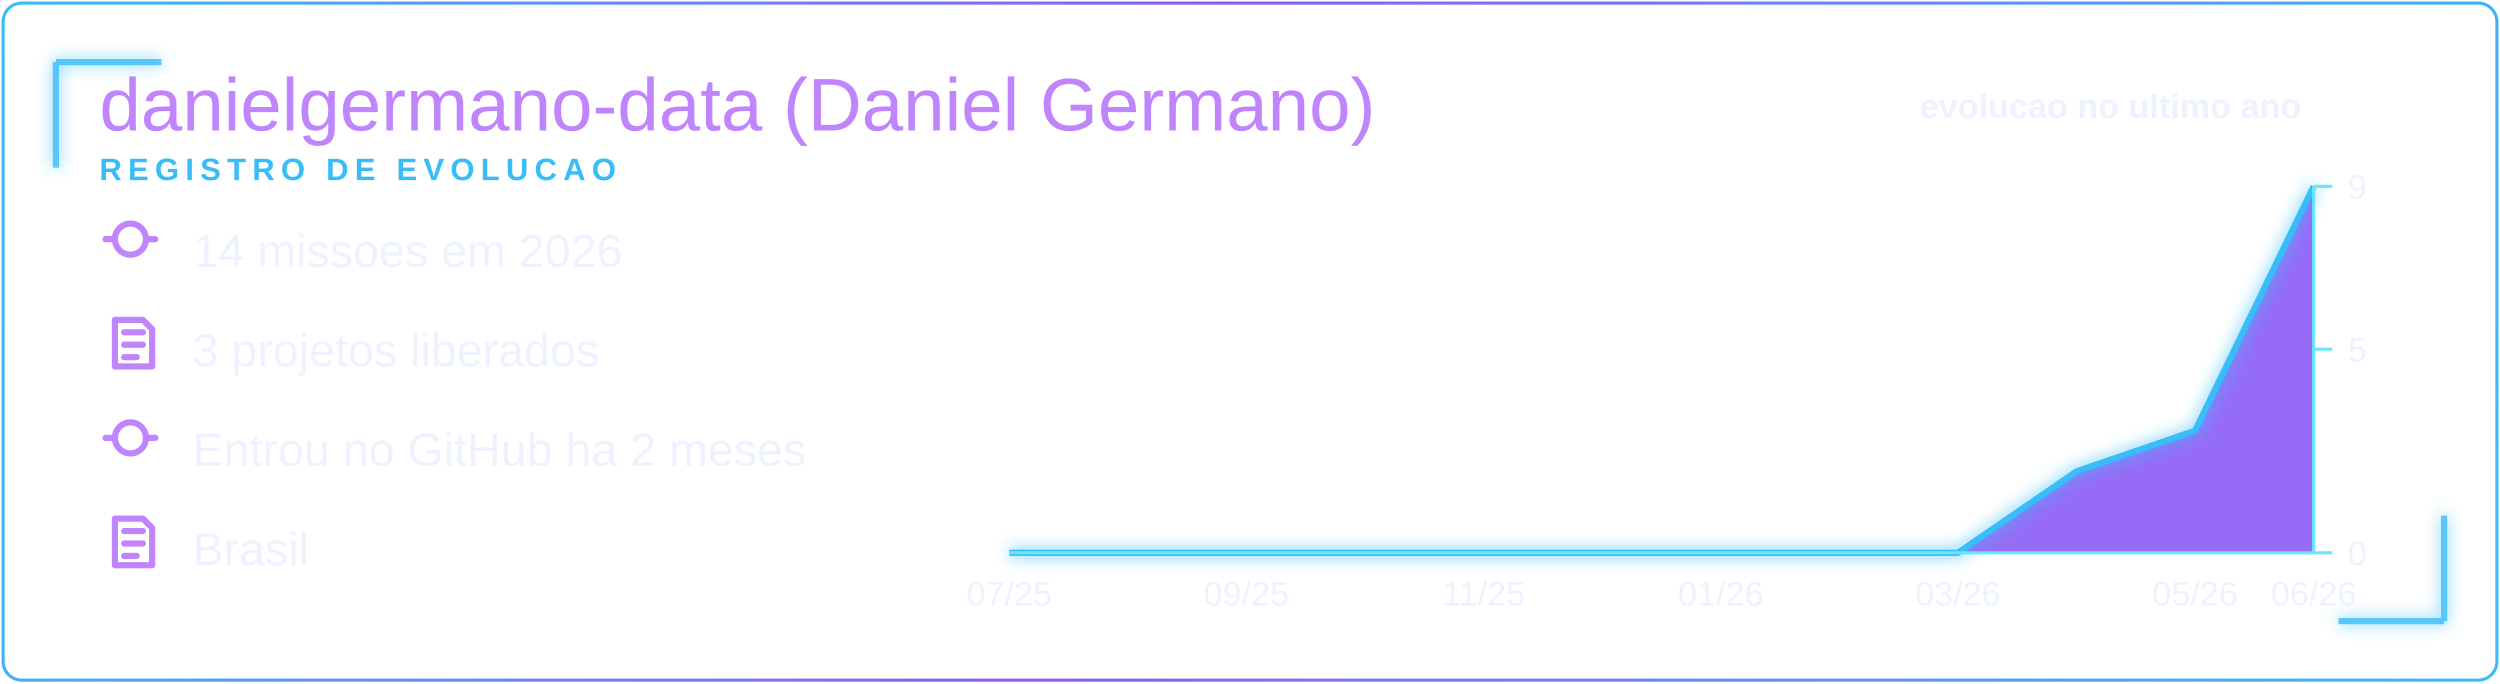
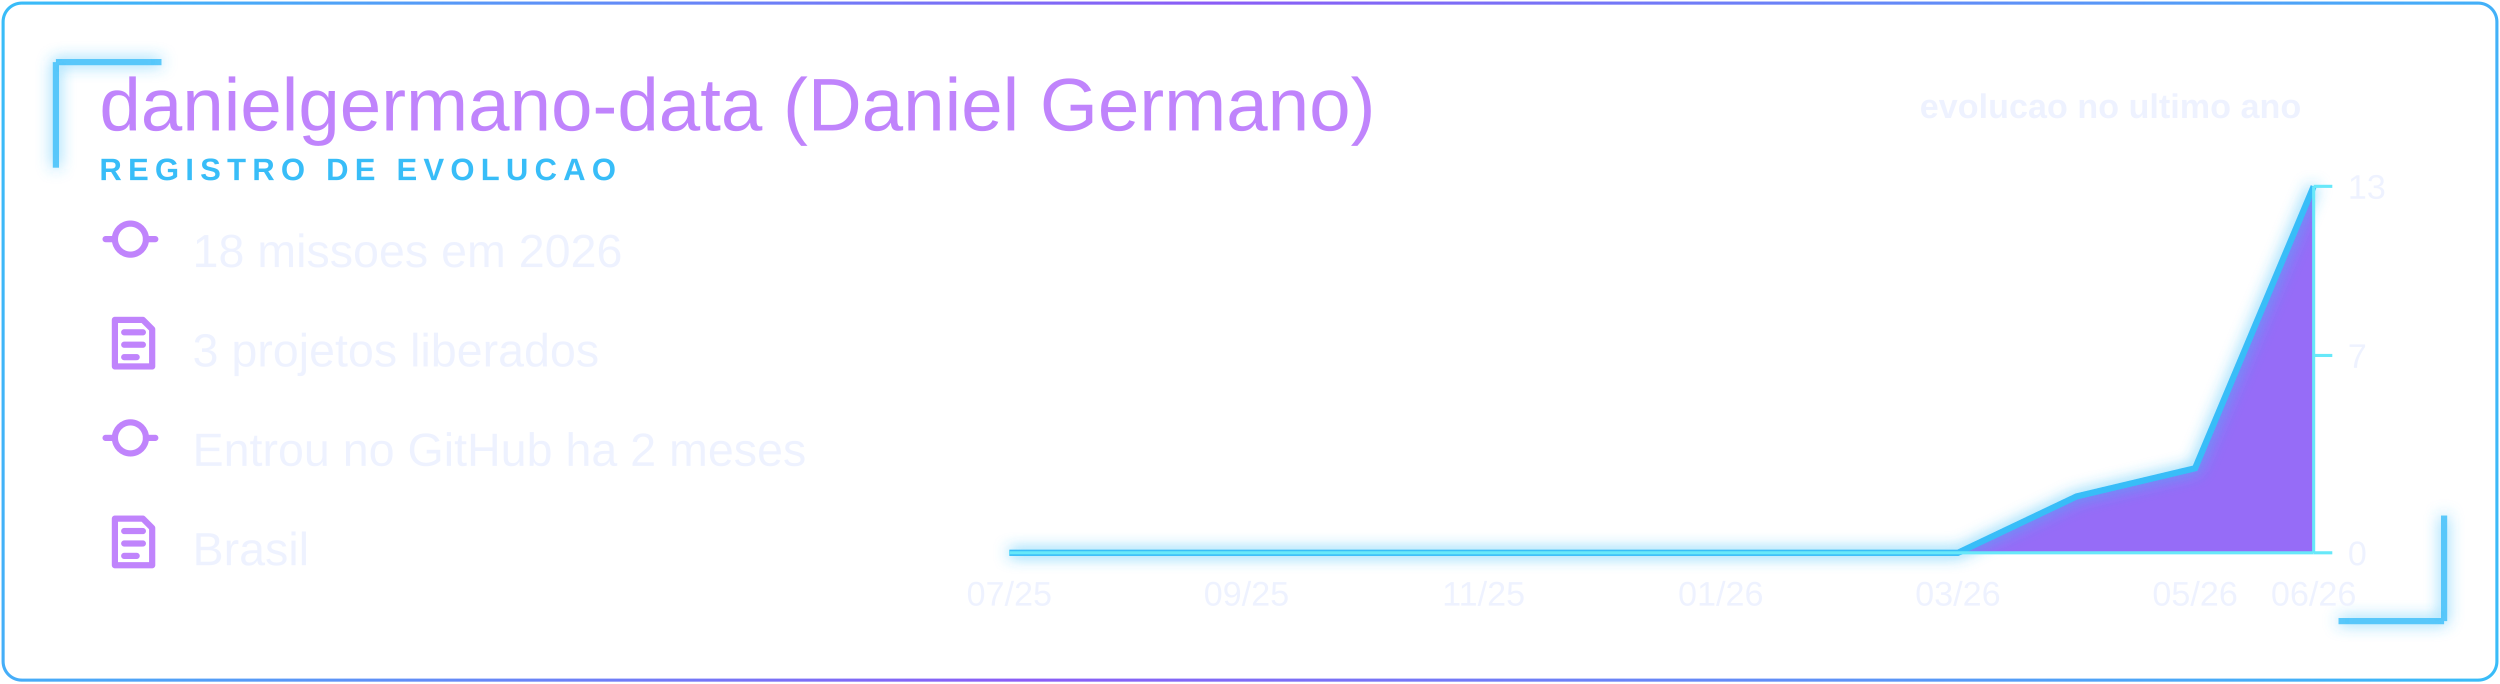
<svg xmlns="http://www.w3.org/2000/svg" width="805" height="220" viewBox="0 0 805 220" fill="none" role="img" aria-label="undefined activity overview">
  <defs>
    <linearGradient id="borderGlow" x1="0" y1="0" x2="805" y2="220" gradientUnits="userSpaceOnUse">
      <stop stop-color="#38bdf8" />
      <stop offset=".45" stop-color="#8b5cf6" />
      <stop offset="1" stop-color="#38bdf8" />
    </linearGradient>
    <filter id="softGlow" x="-20%" y="-20%" width="140%" height="140%">
      <feGaussianBlur stdDeviation="2.4" result="blur" />
      <feMerge>
        <feMergeNode in="blur" />
        <feMergeNode in="SourceGraphic" />
      </feMerge>
    </filter>
  </defs>
  <rect width="805" height="220" rx="7" fill="none" />
  <rect x="1" y="1" width="803" height="218" rx="6" stroke="url(#borderGlow)" stroke-opacity="1" />
  <path d="M18 20h34M18 20v34M787 200h-34M787 200v-34" stroke="#38bdf8" stroke-opacity=".8" stroke-width="2" filter="url(#softGlow)" />
  <text x="32" y="42" fill="#c084fc" font-family="Segoe UI, Arial, sans-serif" font-size="24">danielgermano-data (Daniel Germano)</text>
  <text x="32" y="58" fill="#38bdf8" font-family="Segoe UI, Arial, sans-serif" font-size="10" font-weight="800" letter-spacing="2">REGISTRO DE EVOLUCAO</text>
  <circle stroke="#c084fc" stroke-width="2" stroke-linecap="round" stroke-linejoin="round" cx="42" cy="77" r="5" />
  <path stroke="#c084fc" stroke-width="2" stroke-linecap="round" stroke-linejoin="round" d="M34 77h3M47 77h3" />
-   <text x="62" y="86" fill="#eef2ff" font-family="Segoe UI, Arial, sans-serif" font-size="15">14 missoes em 2026</text>
+   <text x="62" y="86" fill="#eef2ff" font-family="Segoe UI, Arial, sans-serif" font-size="15">18 missoes em 2026</text>
  <path stroke="#c084fc" stroke-width="2" stroke-linecap="round" stroke-linejoin="round" d="M37 103h9l3 3v12H37zM40 107h6M40 111h6M40 115h4" />
  <text x="62" y="118" fill="#eef2ff" font-family="Segoe UI, Arial, sans-serif" font-size="15">3 projetos liberados</text>
  <circle stroke="#c084fc" stroke-width="2" stroke-linecap="round" stroke-linejoin="round" cx="42" cy="141" r="5" />
  <path stroke="#c084fc" stroke-width="2" stroke-linecap="round" stroke-linejoin="round" d="M34 141h3M47 141h3" />
  <text x="62" y="150" fill="#eef2ff" font-family="Segoe UI, Arial, sans-serif" font-size="15">Entrou no GitHub ha 2 meses</text>
  <path stroke="#c084fc" stroke-width="2" stroke-linecap="round" stroke-linejoin="round" d="M37 167h9l3 3v12H37zM40 171h6M40 175h6M40 179h4" />
  <text x="62" y="182" fill="#eef2ff" font-family="Segoe UI, Arial, sans-serif" font-size="15">Brasil</text>
  <text x="741" y="38" text-anchor="end" fill="#eef2ff" font-family="Segoe UI, Arial, sans-serif" font-size="11" font-weight="700">evolucao no ultimo ano</text>
-   <path d="M 325 178 L 325.00 178.00 L 363.18 178.00 L 401.36 178.00 L 439.55 178.00 L 477.73 178.00 L 515.91 178.00 L 554.09 178.00 L 592.27 178.00 L 630.45 178.00 L 668.64 151.78 L 706.82 138.67 L 745.00 60.00 L 745 178 Z" fill="#8b5cf6" fill-opacity=".9" />
-   <path d="M 325.00 178.00 L 363.18 178.00 L 401.36 178.00 L 439.55 178.00 L 477.73 178.00 L 515.91 178.00 L 554.09 178.00 L 592.27 178.00 L 630.45 178.00 L 668.64 151.78 L 706.82 138.67 L 745.00 60.00" stroke="#38bdf8" stroke-width="2" fill="none" filter="url(#softGlow)" />
+   <path d="M 325 178 L 325.00 178.00 L 363.18 178.00 L 401.36 178.00 L 439.55 178.00 L 477.73 178.00 L 515.91 178.00 L 554.09 178.00 L 592.27 178.00 L 630.45 178.00 L 668.64 159.85 L 706.82 150.77 L 745.00 60.00 L 745 178 Z" fill="#8b5cf6" fill-opacity=".9" />
+   <path d="M 325.00 178.00 L 363.18 178.00 L 401.36 178.00 L 439.55 178.00 L 477.73 178.00 L 515.91 178.00 L 554.09 178.00 L 592.27 178.00 L 630.45 178.00 L 668.64 159.85 L 706.82 150.77 L 745.00 60.00" stroke="#38bdf8" stroke-width="2" fill="none" filter="url(#softGlow)" />
  <path d="M325 178h420M745 60v118" stroke="#67e8f9" stroke-width="1" />
  <text x="325.00" y="195" text-anchor="middle" fill="#eef2ff" font-family="Segoe UI, Arial, sans-serif" font-size="11">07/25</text>
  <text x="401.36" y="195" text-anchor="middle" fill="#eef2ff" font-family="Segoe UI, Arial, sans-serif" font-size="11">09/25</text>
  <text x="477.73" y="195" text-anchor="middle" fill="#eef2ff" font-family="Segoe UI, Arial, sans-serif" font-size="11">11/25</text>
  <text x="554.09" y="195" text-anchor="middle" fill="#eef2ff" font-family="Segoe UI, Arial, sans-serif" font-size="11">01/26</text>
  <text x="630.45" y="195" text-anchor="middle" fill="#eef2ff" font-family="Segoe UI, Arial, sans-serif" font-size="11">03/26</text>
  <text x="706.82" y="195" text-anchor="middle" fill="#eef2ff" font-family="Segoe UI, Arial, sans-serif" font-size="11">05/26</text>
  <text x="745.00" y="195" text-anchor="middle" fill="#eef2ff" font-family="Segoe UI, Arial, sans-serif" font-size="11">06/26</text>
  <path d="M745 178.00h6" stroke="#67e8f9" stroke-width="1" />
  <text x="756" y="182.00" fill="#eef2ff" font-family="Segoe UI, Arial, sans-serif" font-size="11">0</text>
-   <path d="M745 112.44h6" stroke="#67e8f9" stroke-width="1" />
-   <text x="756" y="116.44" fill="#eef2ff" font-family="Segoe UI, Arial, sans-serif" font-size="11">5</text>
+   <path d="M745 114.46h6" stroke="#67e8f9" stroke-width="1" />
+   <text x="756" y="118.46" fill="#eef2ff" font-family="Segoe UI, Arial, sans-serif" font-size="11">7</text>
  <path d="M745 60.00h6" stroke="#67e8f9" stroke-width="1" />
-   <text x="756" y="64.00" fill="#eef2ff" font-family="Segoe UI, Arial, sans-serif" font-size="11">9</text>
+   <text x="756" y="64.00" fill="#eef2ff" font-family="Segoe UI, Arial, sans-serif" font-size="11">13</text>
</svg>
